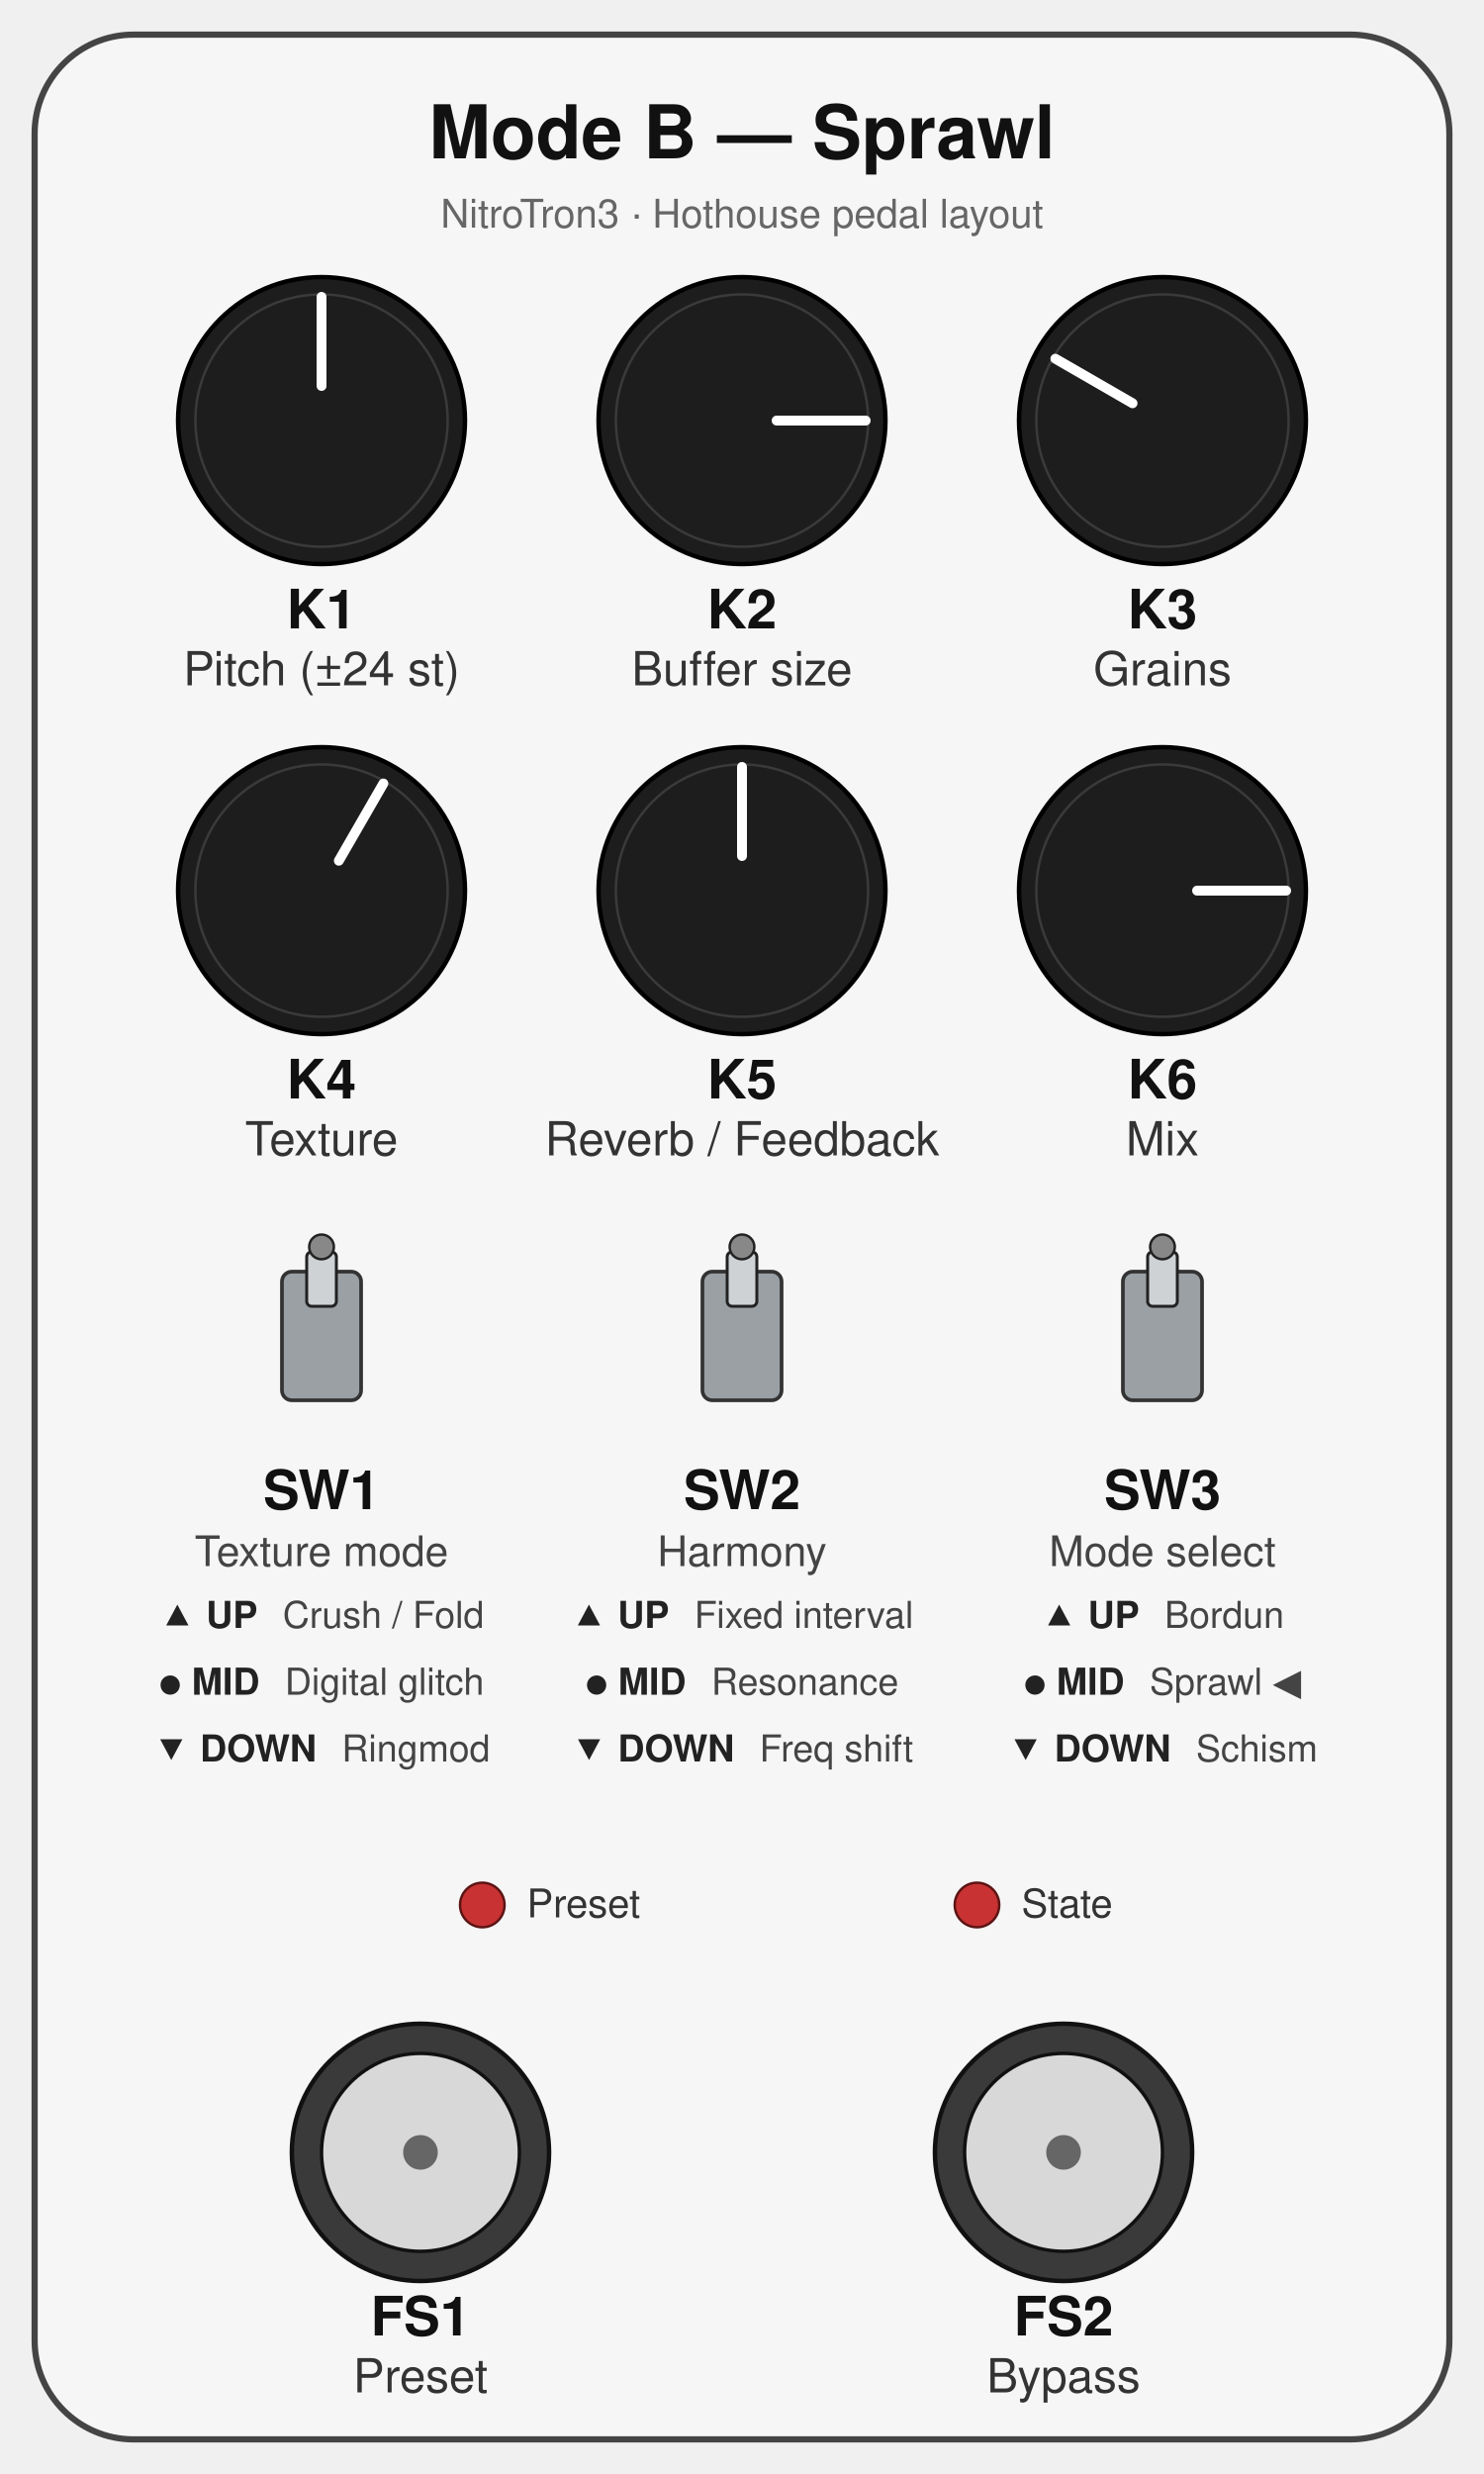
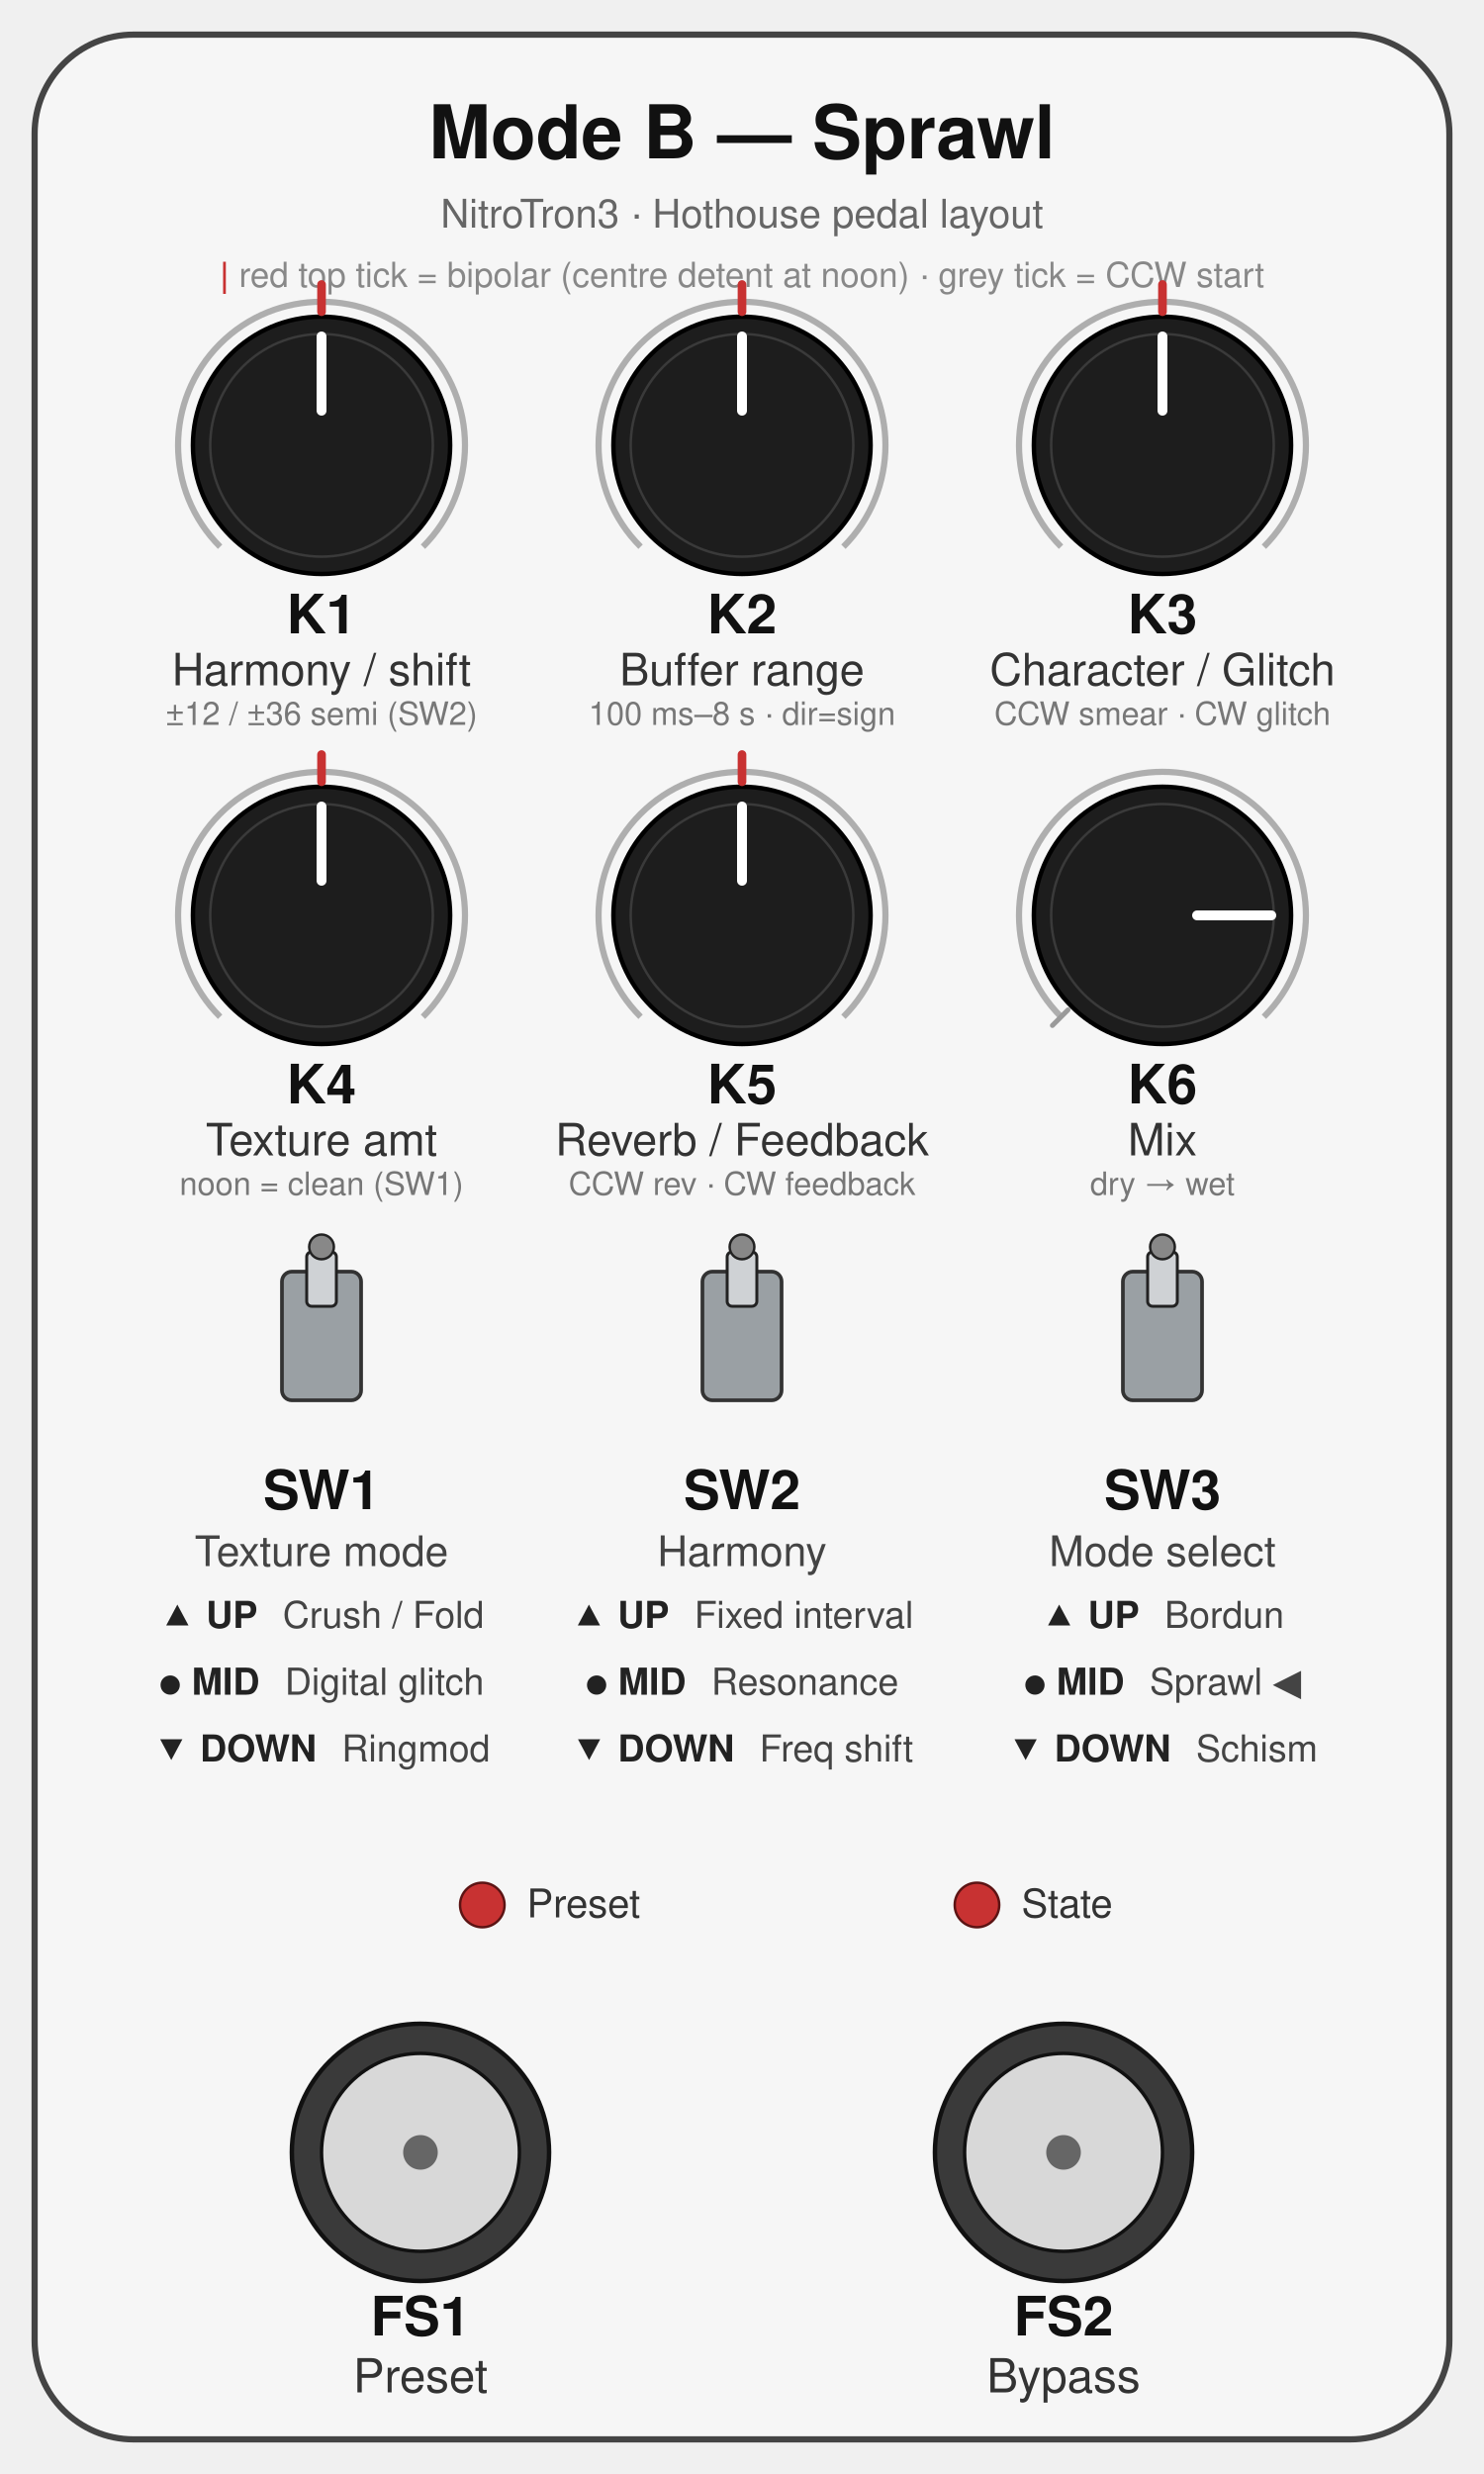
<svg xmlns="http://www.w3.org/2000/svg" viewBox="0 0 600 1000" font-family="Helvetica Neue, Helvetica, Arial, sans-serif">
  <rect x="14" y="14" width="572" height="972" rx="40" fill="#f6f6f6" stroke="#444" stroke-width="2.5" />
  <text x="300" y="64" text-anchor="middle" font-size="30" font-weight="700" fill="#111">Mode B — Sprawl</text>
  <text x="300" y="92" text-anchor="middle" font-size="16" fill="#666">NitroTron3 · Hothouse pedal layout</text>
-   <g transform="translate(130,170)">
-     <circle r="58" fill="#1d1d1d" stroke="#000" stroke-width="1.8" />
-     <circle r="51" fill="none" stroke="#3a3a3a" stroke-width="1" />
-     <line x1="0.0" y1="-14.0" x2="0.0" y2="-50.0" stroke="#ffffff" stroke-width="4" stroke-linecap="round" />
+   <text x="300" y="116" text-anchor="middle" font-size="14" fill="#888">
+     <tspan fill="#c83232" font-weight="700">|</tspan> red top tick = bipolar (centre detent at noon) · grey tick = CCW start</text>
+   <g transform="translate(130,180)">
+     <circle r="52" fill="#1d1d1d" stroke="#000" stroke-width="1.8" />
+     <circle r="45" fill="none" stroke="#3a3a3a" stroke-width="1" />
+     <line x1="0.0" y1="-14.0" x2="0.0" y2="-44.0" stroke="#ffffff" stroke-width="4" stroke-linecap="round" />
  </g>
-   <text x="130" y="254" text-anchor="middle" font-size="22" font-weight="700" fill="#111">K1</text>
-   <text x="130" y="277" text-anchor="middle" font-size="19" fill="#333">Pitch (±24 st)</text>
-   <g transform="translate(300,170)">
-     <circle r="58" fill="#1d1d1d" stroke="#000" stroke-width="1.8" />
-     <circle r="51" fill="none" stroke="#3a3a3a" stroke-width="1" />
-     <line x1="14.0" y1="-0.0" x2="50.0" y2="-0.0" stroke="#ffffff" stroke-width="4" stroke-linecap="round" />
+   <path d="M 89.0 221.0 A 58 58 0 1 1 171.0 221.0" fill="none" stroke="#aeaeae" stroke-width="2.5" />
+   <line x1="130.0" y1="126.0" x2="130.0" y2="115.0" stroke="#c83232" stroke-width="3.5" stroke-linecap="round" />
+   <text x="130" y="256" text-anchor="middle" font-size="22" font-weight="700" fill="#111">K1</text>
+   <text x="130" y="277" text-anchor="middle" font-size="18" fill="#333">Harmony / shift</text>
+   <text x="130" y="293" text-anchor="middle" font-size="13" fill="#777">±12 / ±36 semi (SW2)</text>
+   <g transform="translate(300,180)">
+     <circle r="52" fill="#1d1d1d" stroke="#000" stroke-width="1.8" />
+     <circle r="45" fill="none" stroke="#3a3a3a" stroke-width="1" />
+     <line x1="0.0" y1="-14.0" x2="0.0" y2="-44.0" stroke="#ffffff" stroke-width="4" stroke-linecap="round" />
  </g>
-   <text x="300" y="254" text-anchor="middle" font-size="22" font-weight="700" fill="#111">K2</text>
-   <text x="300" y="277" text-anchor="middle" font-size="19" fill="#333">Buffer size</text>
-   <g transform="translate(470,170)">
-     <circle r="58" fill="#1d1d1d" stroke="#000" stroke-width="1.8" />
-     <circle r="51" fill="none" stroke="#3a3a3a" stroke-width="1" />
-     <line x1="-12.1" y1="-7.0" x2="-43.3" y2="-25.0" stroke="#ffffff" stroke-width="4" stroke-linecap="round" />
+   <path d="M 259.0 221.0 A 58 58 0 1 1 341.0 221.0" fill="none" stroke="#aeaeae" stroke-width="2.5" />
+   <line x1="300.0" y1="126.0" x2="300.0" y2="115.0" stroke="#c83232" stroke-width="3.5" stroke-linecap="round" />
+   <text x="300" y="256" text-anchor="middle" font-size="22" font-weight="700" fill="#111">K2</text>
+   <text x="300" y="277" text-anchor="middle" font-size="18" fill="#333">Buffer range</text>
+   <text x="300" y="293" text-anchor="middle" font-size="13" fill="#777">100 ms–8 s · dir=sign</text>
+   <g transform="translate(470,180)">
+     <circle r="52" fill="#1d1d1d" stroke="#000" stroke-width="1.8" />
+     <circle r="45" fill="none" stroke="#3a3a3a" stroke-width="1" />
+     <line x1="0.0" y1="-14.0" x2="0.0" y2="-44.0" stroke="#ffffff" stroke-width="4" stroke-linecap="round" />
  </g>
-   <text x="470" y="254" text-anchor="middle" font-size="22" font-weight="700" fill="#111">K3</text>
-   <text x="470" y="277" text-anchor="middle" font-size="19" fill="#333">Grains</text>
-   <g transform="translate(130,360)">
-     <circle r="58" fill="#1d1d1d" stroke="#000" stroke-width="1.8" />
-     <circle r="51" fill="none" stroke="#3a3a3a" stroke-width="1" />
-     <line x1="7.0" y1="-12.1" x2="25.0" y2="-43.3" stroke="#ffffff" stroke-width="4" stroke-linecap="round" />
+   <path d="M 429.0 221.0 A 58 58 0 1 1 511.0 221.0" fill="none" stroke="#aeaeae" stroke-width="2.5" />
+   <line x1="470.0" y1="126.0" x2="470.0" y2="115.0" stroke="#c83232" stroke-width="3.5" stroke-linecap="round" />
+   <text x="470" y="256" text-anchor="middle" font-size="22" font-weight="700" fill="#111">K3</text>
+   <text x="470" y="277" text-anchor="middle" font-size="18" fill="#333">Character / Glitch</text>
+   <text x="470" y="293" text-anchor="middle" font-size="13" fill="#777">CCW smear · CW glitch</text>
+   <g transform="translate(130,370)">
+     <circle r="52" fill="#1d1d1d" stroke="#000" stroke-width="1.8" />
+     <circle r="45" fill="none" stroke="#3a3a3a" stroke-width="1" />
+     <line x1="0.0" y1="-14.0" x2="0.0" y2="-44.0" stroke="#ffffff" stroke-width="4" stroke-linecap="round" />
  </g>
-   <text x="130" y="444" text-anchor="middle" font-size="22" font-weight="700" fill="#111">K4</text>
-   <text x="130" y="467" text-anchor="middle" font-size="19" fill="#333">Texture</text>
-   <g transform="translate(300,360)">
-     <circle r="58" fill="#1d1d1d" stroke="#000" stroke-width="1.8" />
-     <circle r="51" fill="none" stroke="#3a3a3a" stroke-width="1" />
-     <line x1="0.0" y1="-14.0" x2="0.0" y2="-50.0" stroke="#ffffff" stroke-width="4" stroke-linecap="round" />
+   <path d="M 89.0 411.0 A 58 58 0 1 1 171.0 411.0" fill="none" stroke="#aeaeae" stroke-width="2.5" />
+   <line x1="130.0" y1="316.0" x2="130.0" y2="305.0" stroke="#c83232" stroke-width="3.5" stroke-linecap="round" />
+   <text x="130" y="446" text-anchor="middle" font-size="22" font-weight="700" fill="#111">K4</text>
+   <text x="130" y="467" text-anchor="middle" font-size="18" fill="#333">Texture amt</text>
+   <text x="130" y="483" text-anchor="middle" font-size="13" fill="#777">noon = clean (SW1)</text>
+   <g transform="translate(300,370)">
+     <circle r="52" fill="#1d1d1d" stroke="#000" stroke-width="1.8" />
+     <circle r="45" fill="none" stroke="#3a3a3a" stroke-width="1" />
+     <line x1="0.0" y1="-14.0" x2="0.0" y2="-44.0" stroke="#ffffff" stroke-width="4" stroke-linecap="round" />
  </g>
-   <text x="300" y="444" text-anchor="middle" font-size="22" font-weight="700" fill="#111">K5</text>
-   <text x="300" y="467" text-anchor="middle" font-size="19" fill="#333">Reverb / Feedback</text>
-   <g transform="translate(470,360)">
-     <circle r="58" fill="#1d1d1d" stroke="#000" stroke-width="1.8" />
-     <circle r="51" fill="none" stroke="#3a3a3a" stroke-width="1" />
-     <line x1="14.0" y1="-0.0" x2="50.0" y2="-0.0" stroke="#ffffff" stroke-width="4" stroke-linecap="round" />
+   <path d="M 259.0 411.0 A 58 58 0 1 1 341.0 411.0" fill="none" stroke="#aeaeae" stroke-width="2.5" />
+   <line x1="300.0" y1="316.0" x2="300.0" y2="305.0" stroke="#c83232" stroke-width="3.5" stroke-linecap="round" />
+   <text x="300" y="446" text-anchor="middle" font-size="22" font-weight="700" fill="#111">K5</text>
+   <text x="300" y="467" text-anchor="middle" font-size="18" fill="#333">Reverb / Feedback</text>
+   <text x="300" y="483" text-anchor="middle" font-size="13" fill="#777">CCW rev · CW feedback</text>
+   <g transform="translate(470,370)">
+     <circle r="52" fill="#1d1d1d" stroke="#000" stroke-width="1.8" />
+     <circle r="45" fill="none" stroke="#3a3a3a" stroke-width="1" />
+     <line x1="14.0" y1="-0.0" x2="44.0" y2="-0.0" stroke="#ffffff" stroke-width="4" stroke-linecap="round" />
  </g>
-   <text x="470" y="444" text-anchor="middle" font-size="22" font-weight="700" fill="#111">K6</text>
-   <text x="470" y="467" text-anchor="middle" font-size="19" fill="#333">Mix</text>
+   <path d="M 429.0 411.0 A 58 58 0 1 1 511.0 411.0" fill="none" stroke="#aeaeae" stroke-width="2.5" />
+   <line x1="431.8" y1="408.2" x2="425.5" y2="414.5" stroke="#9a9a9a" stroke-width="2" stroke-linecap="round" />
+   <text x="470" y="446" text-anchor="middle" font-size="22" font-weight="700" fill="#111">K6</text>
+   <text x="470" y="467" text-anchor="middle" font-size="18" fill="#333">Mix</text>
+   <text x="470" y="483" text-anchor="middle" font-size="13" fill="#777">dry → wet</text>
  <g transform="translate(130,540)">
    <rect x="-16" y="-26" width="32" height="52" rx="4" fill="#9aa0a4" stroke="#333" stroke-width="1.5" />
    <rect x="-6" y="-34" width="12" height="22" rx="2" fill="#cfd2d5" stroke="#222" stroke-width="1.2" />
    <circle cx="0" cy="-36" r="5" fill="#888" stroke="#222" stroke-width="1" />
  </g>
  <text x="130" y="610" text-anchor="middle" font-size="22" font-weight="700" fill="#111">SW1</text>
  <text x="130" y="633" text-anchor="middle" font-size="17" fill="#444">Texture mode</text>
  <text x="130" y="658" text-anchor="middle" font-size="15" fill="#222">
    <tspan font-weight="700">▲ UP</tspan>
    <tspan dx="6" fill="#444">Crush / Fold</tspan>
  </text>
  <text x="130" y="685" text-anchor="middle" font-size="15" fill="#222">
    <tspan font-weight="700">● MID</tspan>
    <tspan dx="6" fill="#444">Digital glitch</tspan>
  </text>
  <text x="130" y="712" text-anchor="middle" font-size="15" fill="#222">
    <tspan font-weight="700">▼ DOWN</tspan>
    <tspan dx="6" fill="#444">Ringmod</tspan>
  </text>
  <g transform="translate(300,540)">
    <rect x="-16" y="-26" width="32" height="52" rx="4" fill="#9aa0a4" stroke="#333" stroke-width="1.5" />
    <rect x="-6" y="-34" width="12" height="22" rx="2" fill="#cfd2d5" stroke="#222" stroke-width="1.2" />
    <circle cx="0" cy="-36" r="5" fill="#888" stroke="#222" stroke-width="1" />
  </g>
  <text x="300" y="610" text-anchor="middle" font-size="22" font-weight="700" fill="#111">SW2</text>
  <text x="300" y="633" text-anchor="middle" font-size="17" fill="#444">Harmony</text>
  <text x="300" y="658" text-anchor="middle" font-size="15" fill="#222">
    <tspan font-weight="700">▲ UP</tspan>
    <tspan dx="6" fill="#444">Fixed interval</tspan>
  </text>
  <text x="300" y="685" text-anchor="middle" font-size="15" fill="#222">
    <tspan font-weight="700">● MID</tspan>
    <tspan dx="6" fill="#444">Resonance</tspan>
  </text>
  <text x="300" y="712" text-anchor="middle" font-size="15" fill="#222">
    <tspan font-weight="700">▼ DOWN</tspan>
    <tspan dx="6" fill="#444">Freq shift</tspan>
  </text>
  <g transform="translate(470,540)">
    <rect x="-16" y="-26" width="32" height="52" rx="4" fill="#9aa0a4" stroke="#333" stroke-width="1.5" />
    <rect x="-6" y="-34" width="12" height="22" rx="2" fill="#cfd2d5" stroke="#222" stroke-width="1.2" />
    <circle cx="0" cy="-36" r="5" fill="#888" stroke="#222" stroke-width="1" />
  </g>
  <text x="470" y="610" text-anchor="middle" font-size="22" font-weight="700" fill="#111">SW3</text>
  <text x="470" y="633" text-anchor="middle" font-size="17" fill="#444">Mode select</text>
  <text x="470" y="658" text-anchor="middle" font-size="15" fill="#222">
    <tspan font-weight="700">▲ UP</tspan>
    <tspan dx="6" fill="#444">Bordun</tspan>
  </text>
  <text x="470" y="685" text-anchor="middle" font-size="15" fill="#222">
    <tspan font-weight="700">● MID</tspan>
    <tspan dx="6" fill="#444">Sprawl ◀</tspan>
  </text>
  <text x="470" y="712" text-anchor="middle" font-size="15" fill="#222">
    <tspan font-weight="700">▼ DOWN</tspan>
    <tspan dx="6" fill="#444">Schism</tspan>
  </text>
  <circle cx="195" cy="770" r="9" fill="#c83232" stroke="#5c1414" stroke-width="1" />
  <text x="213" y="775" font-size="16" fill="#333">Preset</text>
  <circle cx="395" cy="770" r="9" fill="#c83232" stroke="#5c1414" stroke-width="1" />
  <text x="413" y="775" font-size="16" fill="#333">State</text>
  <g transform="translate(170,870)">
    <circle r="52" fill="#3a3a3a" stroke="#111" stroke-width="1.8" />
    <circle r="40" fill="#d8d8d8" stroke="#111" stroke-width="1.4" />
    <circle r="7" fill="#666" />
  </g>
  <text x="170" y="944" text-anchor="middle" font-size="22" font-weight="700" fill="#111">FS1</text>
  <text x="170" y="967" text-anchor="middle" font-size="19" fill="#333">Preset</text>
  <g transform="translate(430,870)">
    <circle r="52" fill="#3a3a3a" stroke="#111" stroke-width="1.8" />
    <circle r="40" fill="#d8d8d8" stroke="#111" stroke-width="1.4" />
    <circle r="7" fill="#666" />
  </g>
  <text x="430" y="944" text-anchor="middle" font-size="22" font-weight="700" fill="#111">FS2</text>
  <text x="430" y="967" text-anchor="middle" font-size="19" fill="#333">Bypass</text>
</svg>
